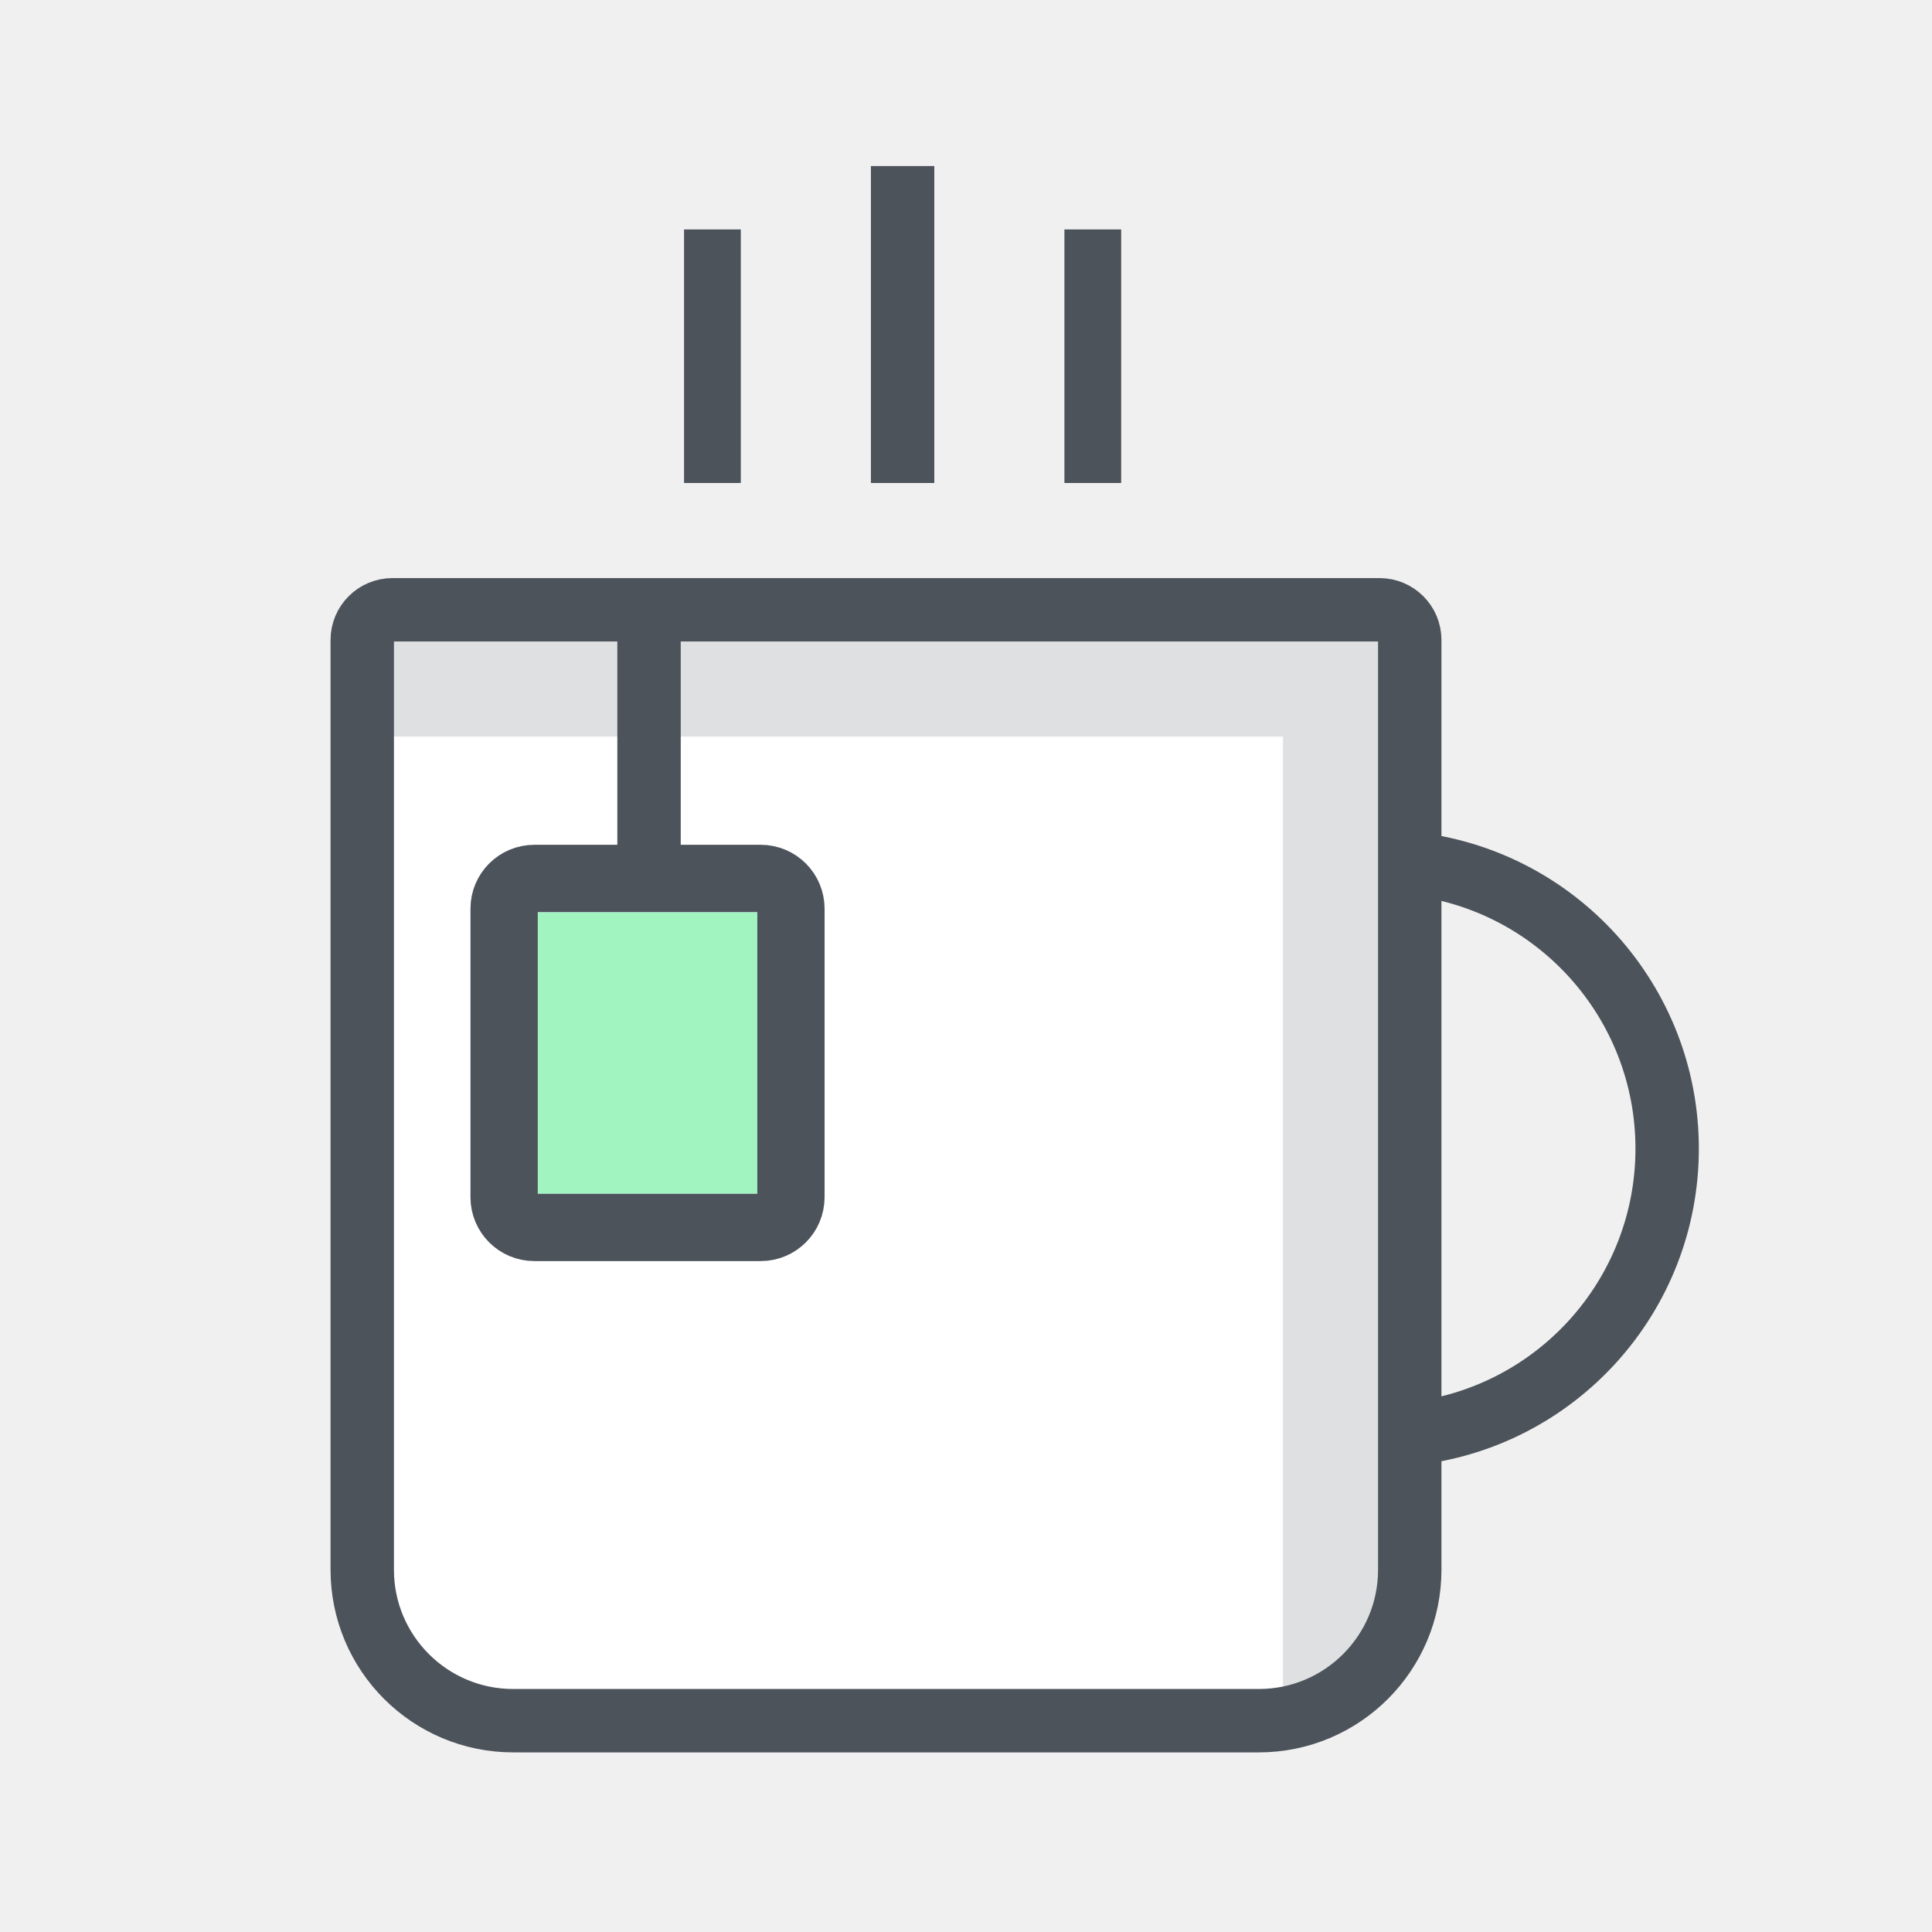
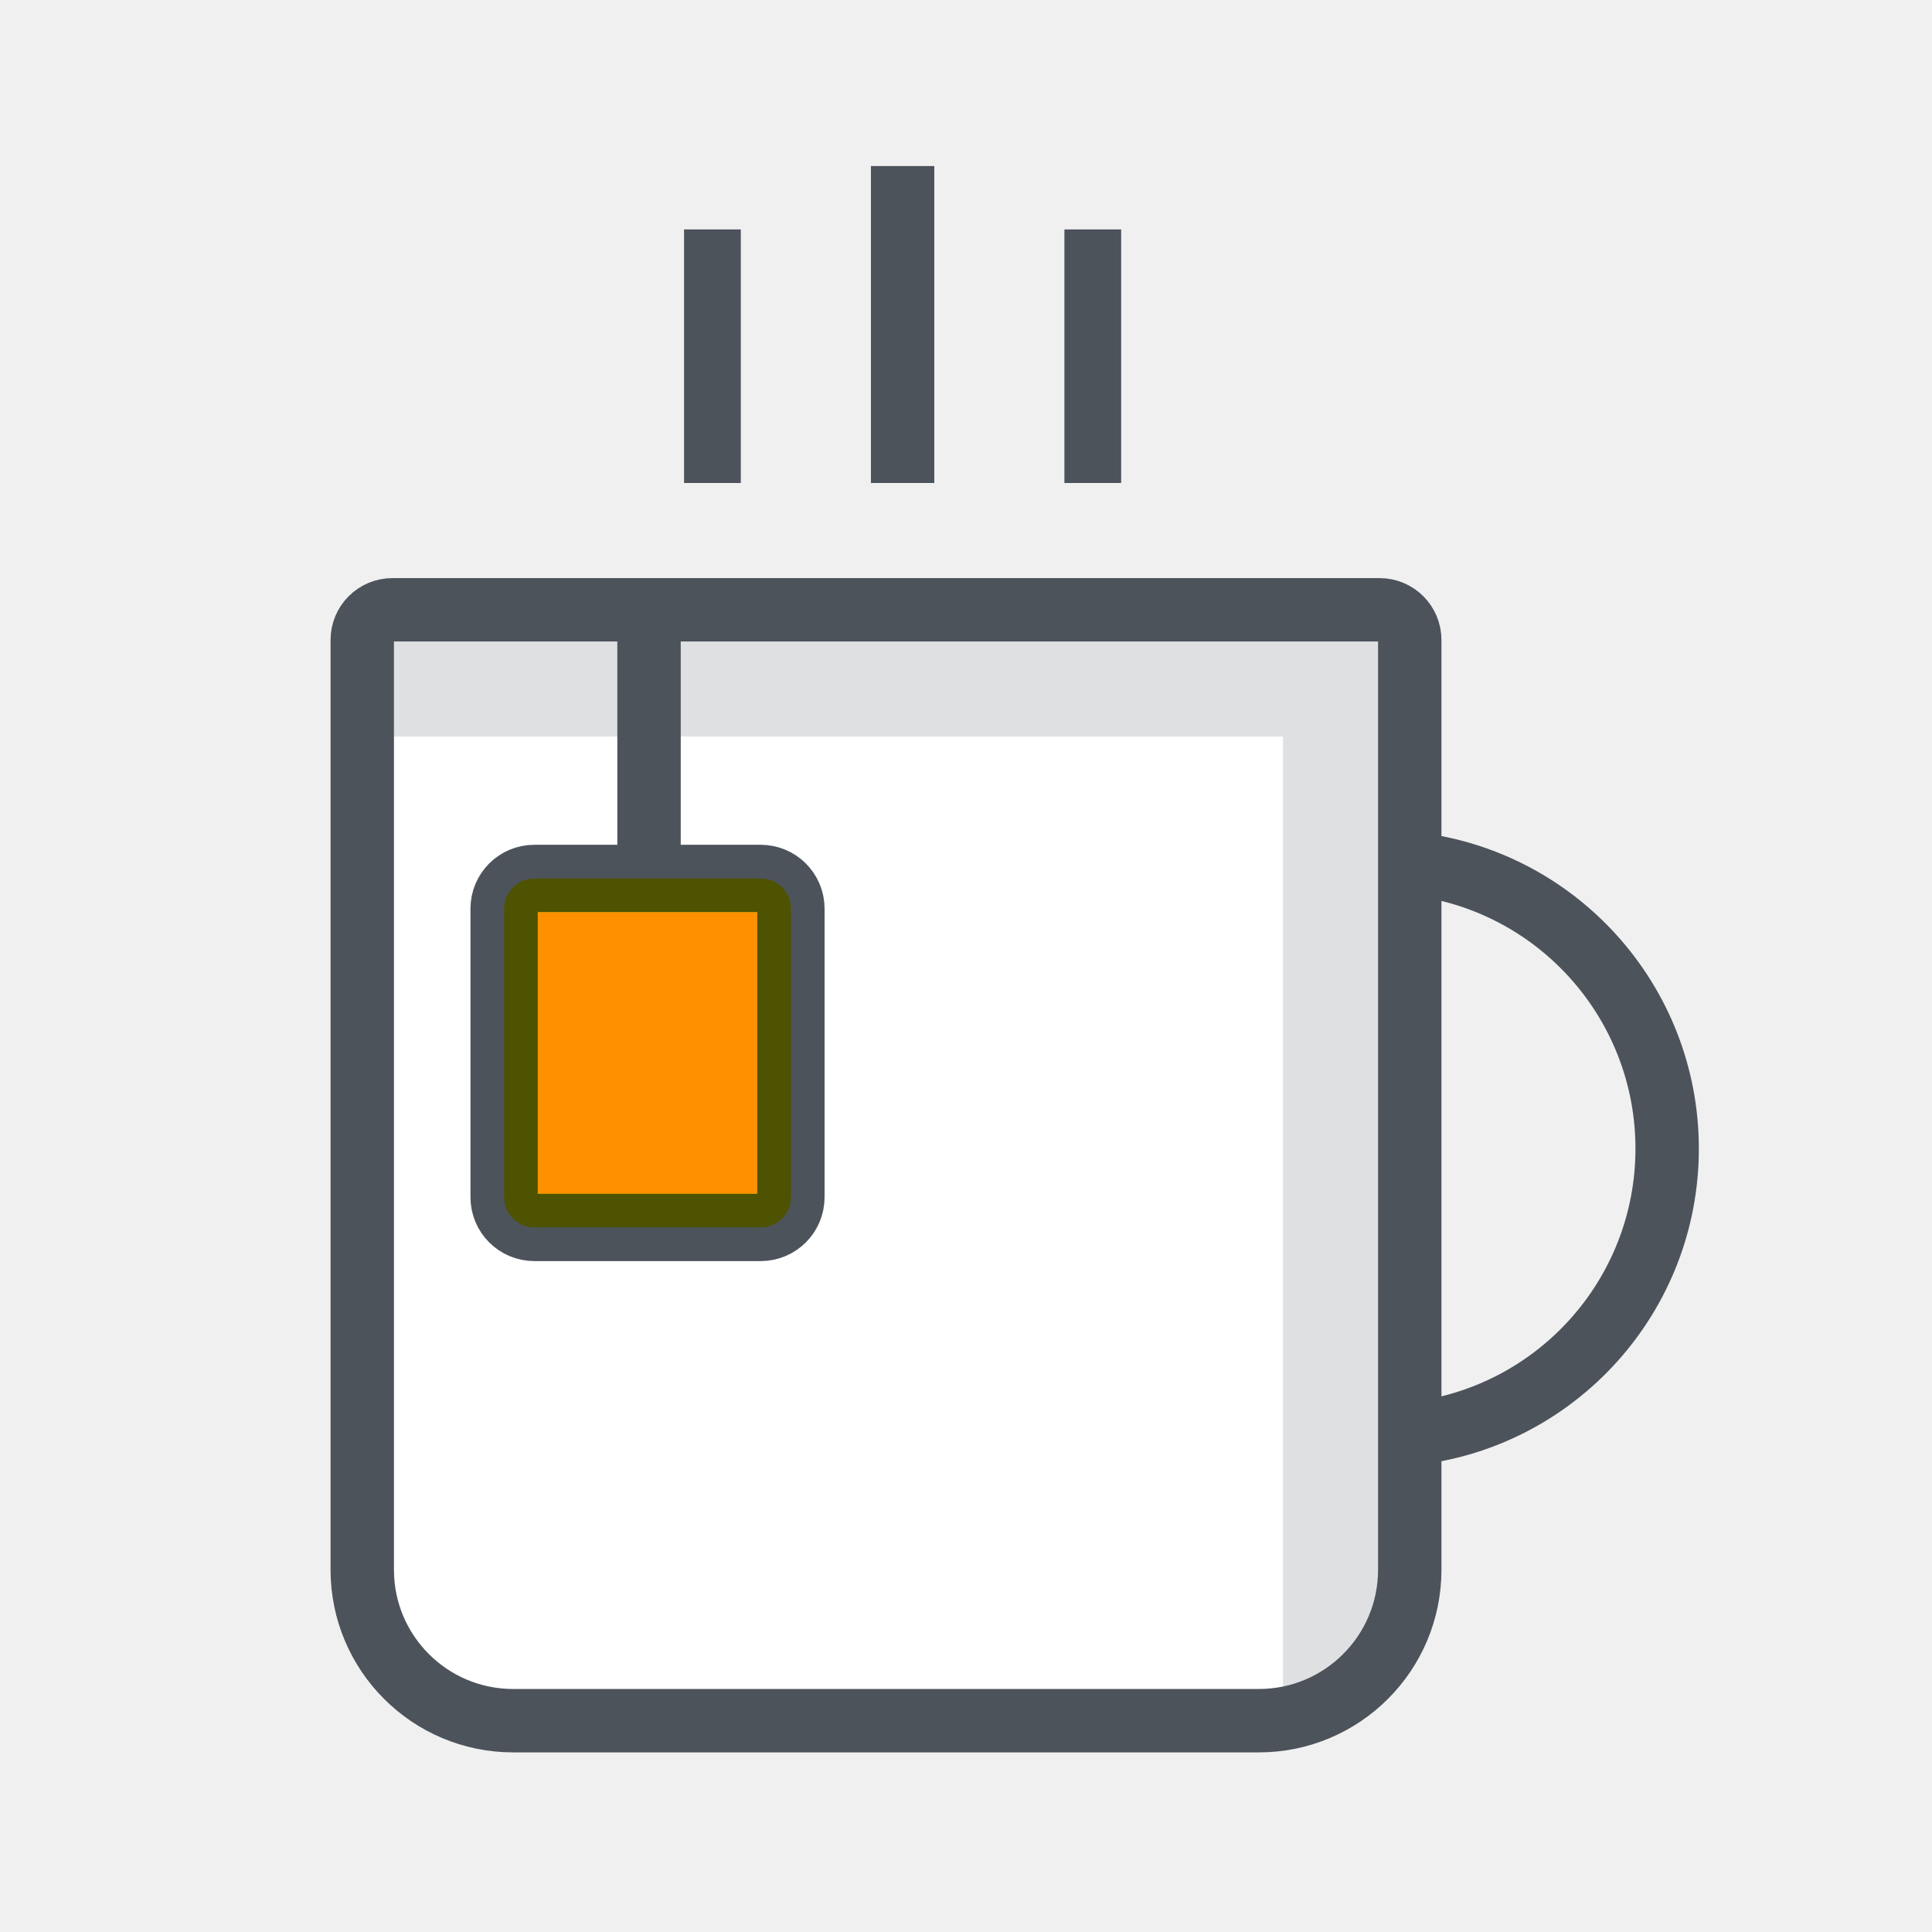
<svg xmlns="http://www.w3.org/2000/svg" viewBox="0 0 64 64">
  <defs>
    <style>.cls-4{fill:none;stroke:#4d535b;stroke-miterlimit:10}.cls-4{stroke-width:2.1px}</style>
  </defs>
  <g style="isolation:isolate">
    <g id="stroke">
      <path d="M12 20.2h34.7V53a4 4 0 01-4 4H16a4 4 0 01-4-4V20.2z" fill="#fff" />
      <path d="M12 20.2v4.2h30.5v31.5c0 .4-.1.7-.1 1 1.8-.4 4.3-2.1 4.3-4.1V20.2z" fill="#dee0e2" />
      <path class="cls-4" d="M13 20.2h32.7a1 1 0 011 1V52a5 5 0 01-5 5H17a5 5 0 01-5-5V21.2a1 1 0 011-1zm8.5 0v8.4" />
      <rect x="16.7" y="29.1" width="9.5" height="11.56" rx="1" stroke-width="2.23" fill="none" stroke="#4d535b" stroke-miterlimit="10" />
-       <rect x="16.7" y="29.1" width="9.5" height="11.56" rx="1" style="mix-blend-mode:darken" fill="#a1f4c0" />
+       <rect x="16.7" y="29.1" width="9.5" height="11.56" rx="1" style="mix-blend-mode:darken" fill="#ff9100" />
      <path class="cls-4" d="M46.7 28.6a9.5 9.5 0 010 18.9m-16.8-42V16" />
      <path d="M36.2 7.6V16M23.6 7.6V16" stroke-width="1.88" fill="none" stroke="#4d535b" stroke-miterlimit="10" />
    </g>
  </g>
</svg>
